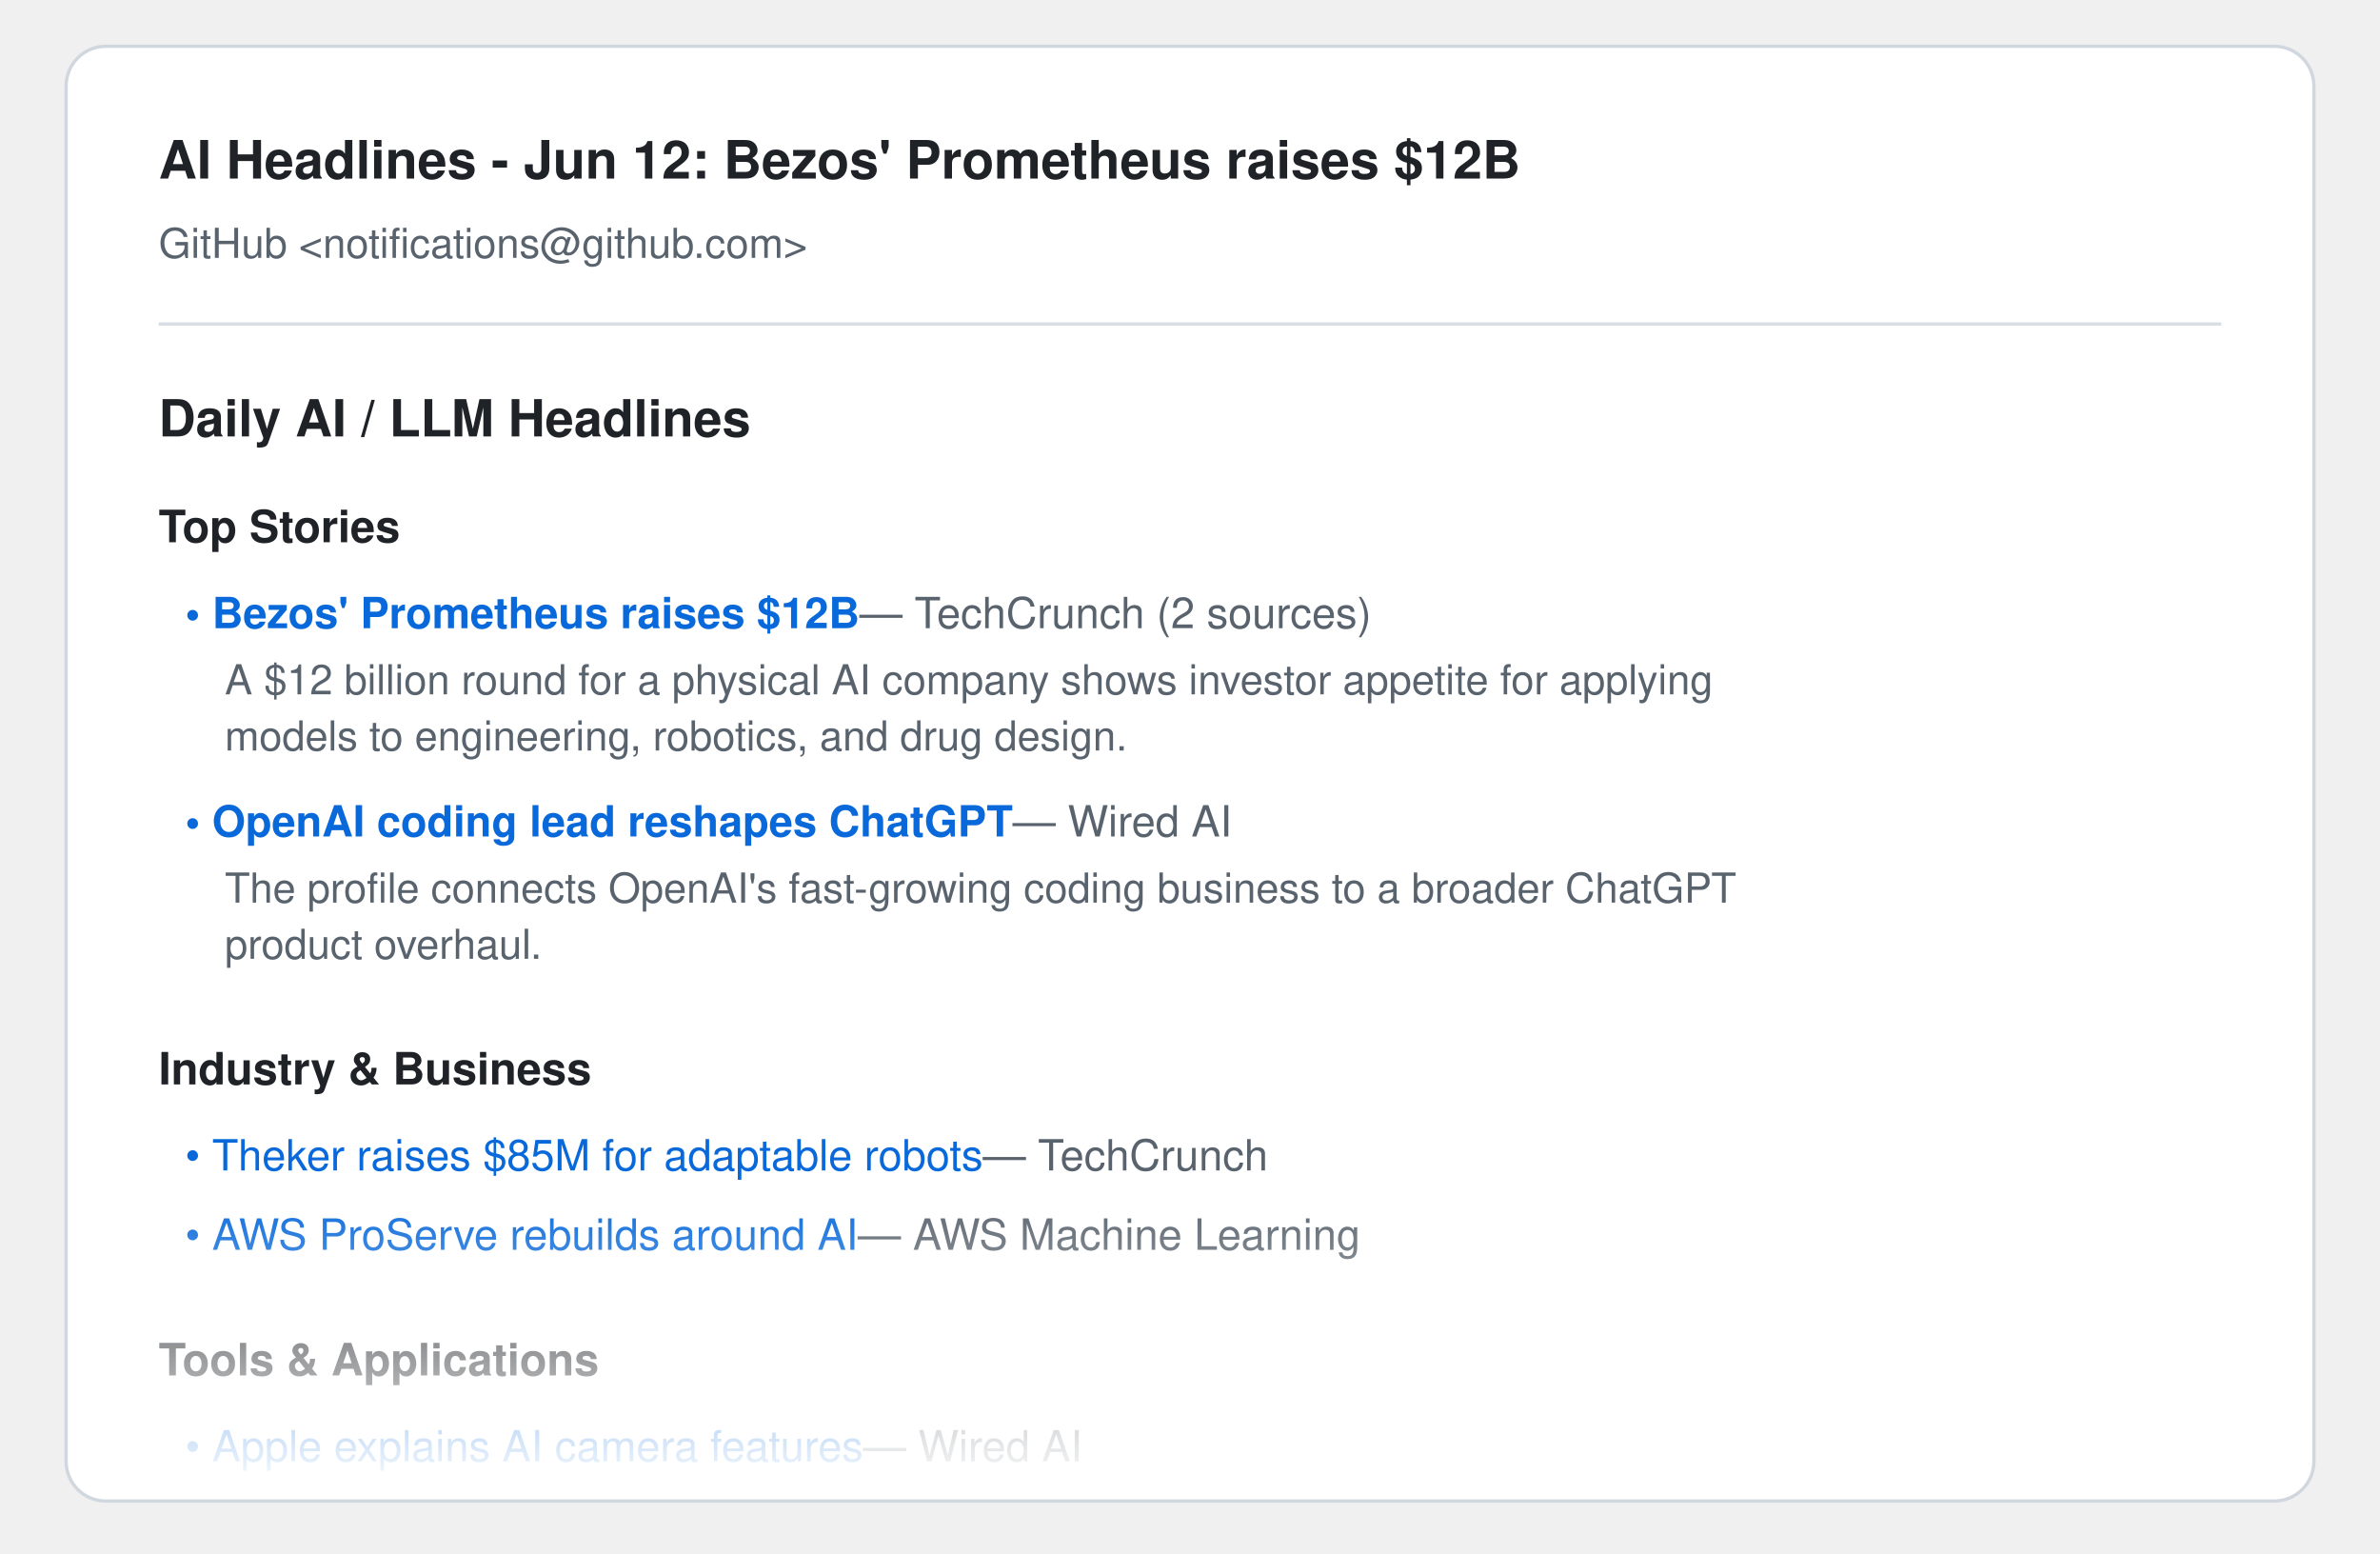
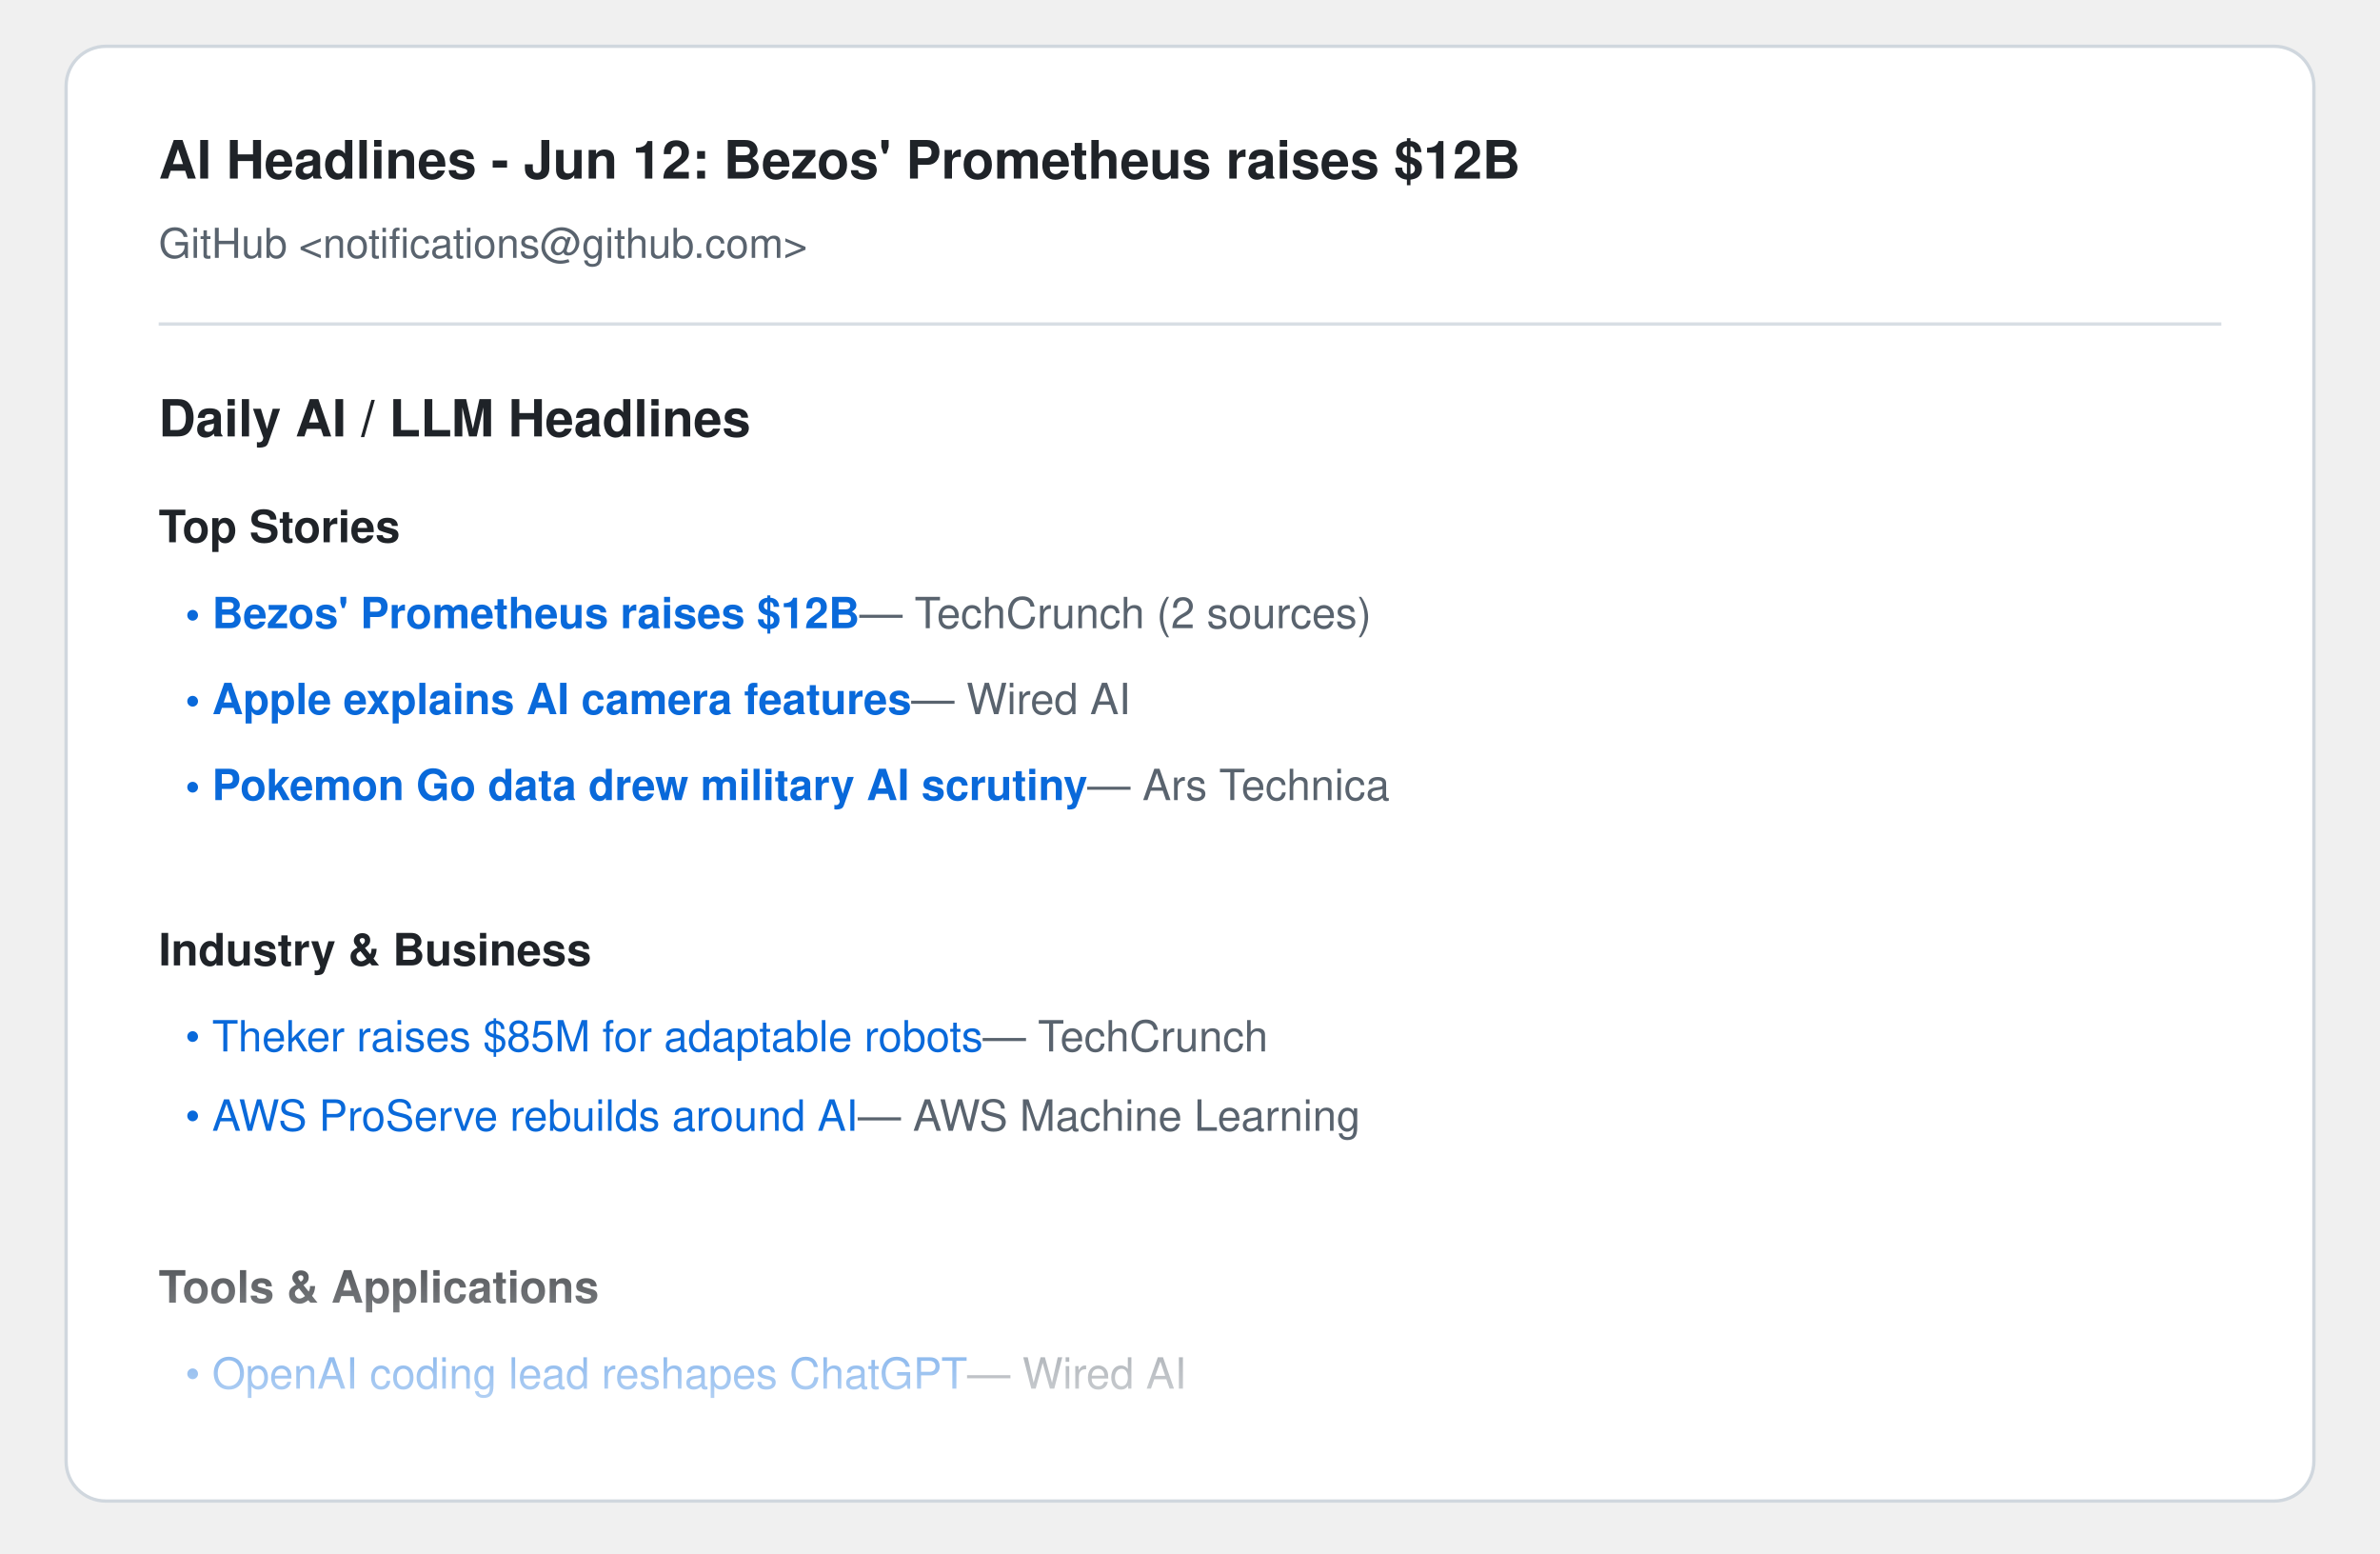
<svg xmlns="http://www.w3.org/2000/svg" viewBox="0 0 720 470" role="img" aria-label="Example of the daily digest email">
  <defs>
    <linearGradient id="fade" x1="0" y1="0" x2="0" y2="1">
      <stop offset="0" stop-color="#ffffff" stop-opacity="0" />
      <stop offset="1" stop-color="#ffffff" stop-opacity="1" />
    </linearGradient>
  </defs>
  <g font-family="-apple-system, 'Segoe UI', Helvetica, Arial, sans-serif">
    <rect x="20" y="14" width="680" height="440" rx="12" fill="#ffffff" stroke="#d0d7de" />
    <text x="48" y="54" font-size="16" font-weight="600" fill="#1f2328">AI Headlines - Jun 12: Bezos' Prometheus raises $12B</text>
    <text x="48" y="78" font-size="12.5" fill="#59636e">GitHub &lt;notifications@github.com&gt;</text>
    <line x1="48" y1="98" x2="672" y2="98" stroke="#d8dee4" />
    <text x="48" y="132" font-size="15.5" font-weight="700" fill="#1f2328">Daily AI / LLM Headlines</text>
    <text x="48" y="164" font-size="13.5" font-weight="700" fill="#1f2328">Top Stories</text>
    <text x="56" y="190" font-size="13" fill="#0969da" font-weight="600">•  Bezos' Prometheus raises $12B<tspan fill="#59636e" font-weight="400"> — TechCrunch (2 sources)</tspan>
    </text>
-     <text x="68" y="210" font-size="12.5" fill="#59636e">A $12 billion round for a physical AI company shows investor appetite for applying</text>
-     <text x="68" y="227" font-size="12.5" fill="#59636e">models to engineering, robotics, and drug design.</text>
-     <text x="56" y="253" font-size="13" fill="#0969da" font-weight="600">•  OpenAI coding lead reshapes ChatGPT<tspan fill="#59636e" font-weight="400"> — Wired AI</tspan>
+     <text x="56" y="216" font-size="13" fill="#0969da" font-weight="600">•  Apple explains AI camera features<tspan fill="#59636e" font-weight="400"> — Wired AI</tspan>
    </text>
-     <text x="68" y="273" font-size="12.5" fill="#59636e">The profile connects OpenAI's fast-growing coding business to a broader ChatGPT</text>
-     <text x="68" y="290" font-size="12.5" fill="#59636e">product overhaul.</text>
-     <text x="48" y="328" font-size="13.5" font-weight="700" fill="#1f2328">Industry &amp; Business</text>
-     <text x="56" y="354" font-size="13" fill="#0969da">•  Theker raises $85M for adaptable robots<tspan fill="#59636e"> — TechCrunch</tspan>
+     <text x="56" y="242" font-size="13" fill="#0969da" font-weight="600">•  Pokemon Go data drew military AI scrutiny<tspan fill="#59636e" font-weight="400"> — Ars Technica</tspan>
    </text>
-     <text x="56" y="378" font-size="13" fill="#0969da">•  AWS ProServe rebuilds around AI<tspan fill="#59636e"> — AWS Machine Learning</tspan>
+     <text x="48" y="292" font-size="13.5" font-weight="700" fill="#1f2328">Industry &amp; Business</text>
+     <text x="56" y="318" font-size="13" fill="#0969da">•  Theker raises $85M for adaptable robots<tspan fill="#59636e"> — TechCrunch</tspan>
    </text>
-     <text x="48" y="416" font-size="13.5" font-weight="700" fill="#1f2328">Tools &amp; Applications</text>
-     <text x="56" y="442" font-size="13" fill="#0969da">•  Apple explains AI camera features<tspan fill="#59636e"> — Wired AI</tspan>
+     <text x="56" y="342" font-size="13" fill="#0969da">•  AWS ProServe rebuilds around AI<tspan fill="#59636e"> — AWS Machine Learning</tspan>
+     </text>
+     <text x="48" y="394" font-size="13.5" font-weight="700" fill="#1f2328">Tools &amp; Applications</text>
+     <text x="56" y="420" font-size="13" fill="#0969da">•  OpenAI coding lead reshapes ChatGPT<tspan fill="#59636e"> — Wired AI</tspan>
    </text>
    <rect x="22" y="360" width="676" height="92" rx="11" fill="url(#fade)" />
  </g>
</svg>
